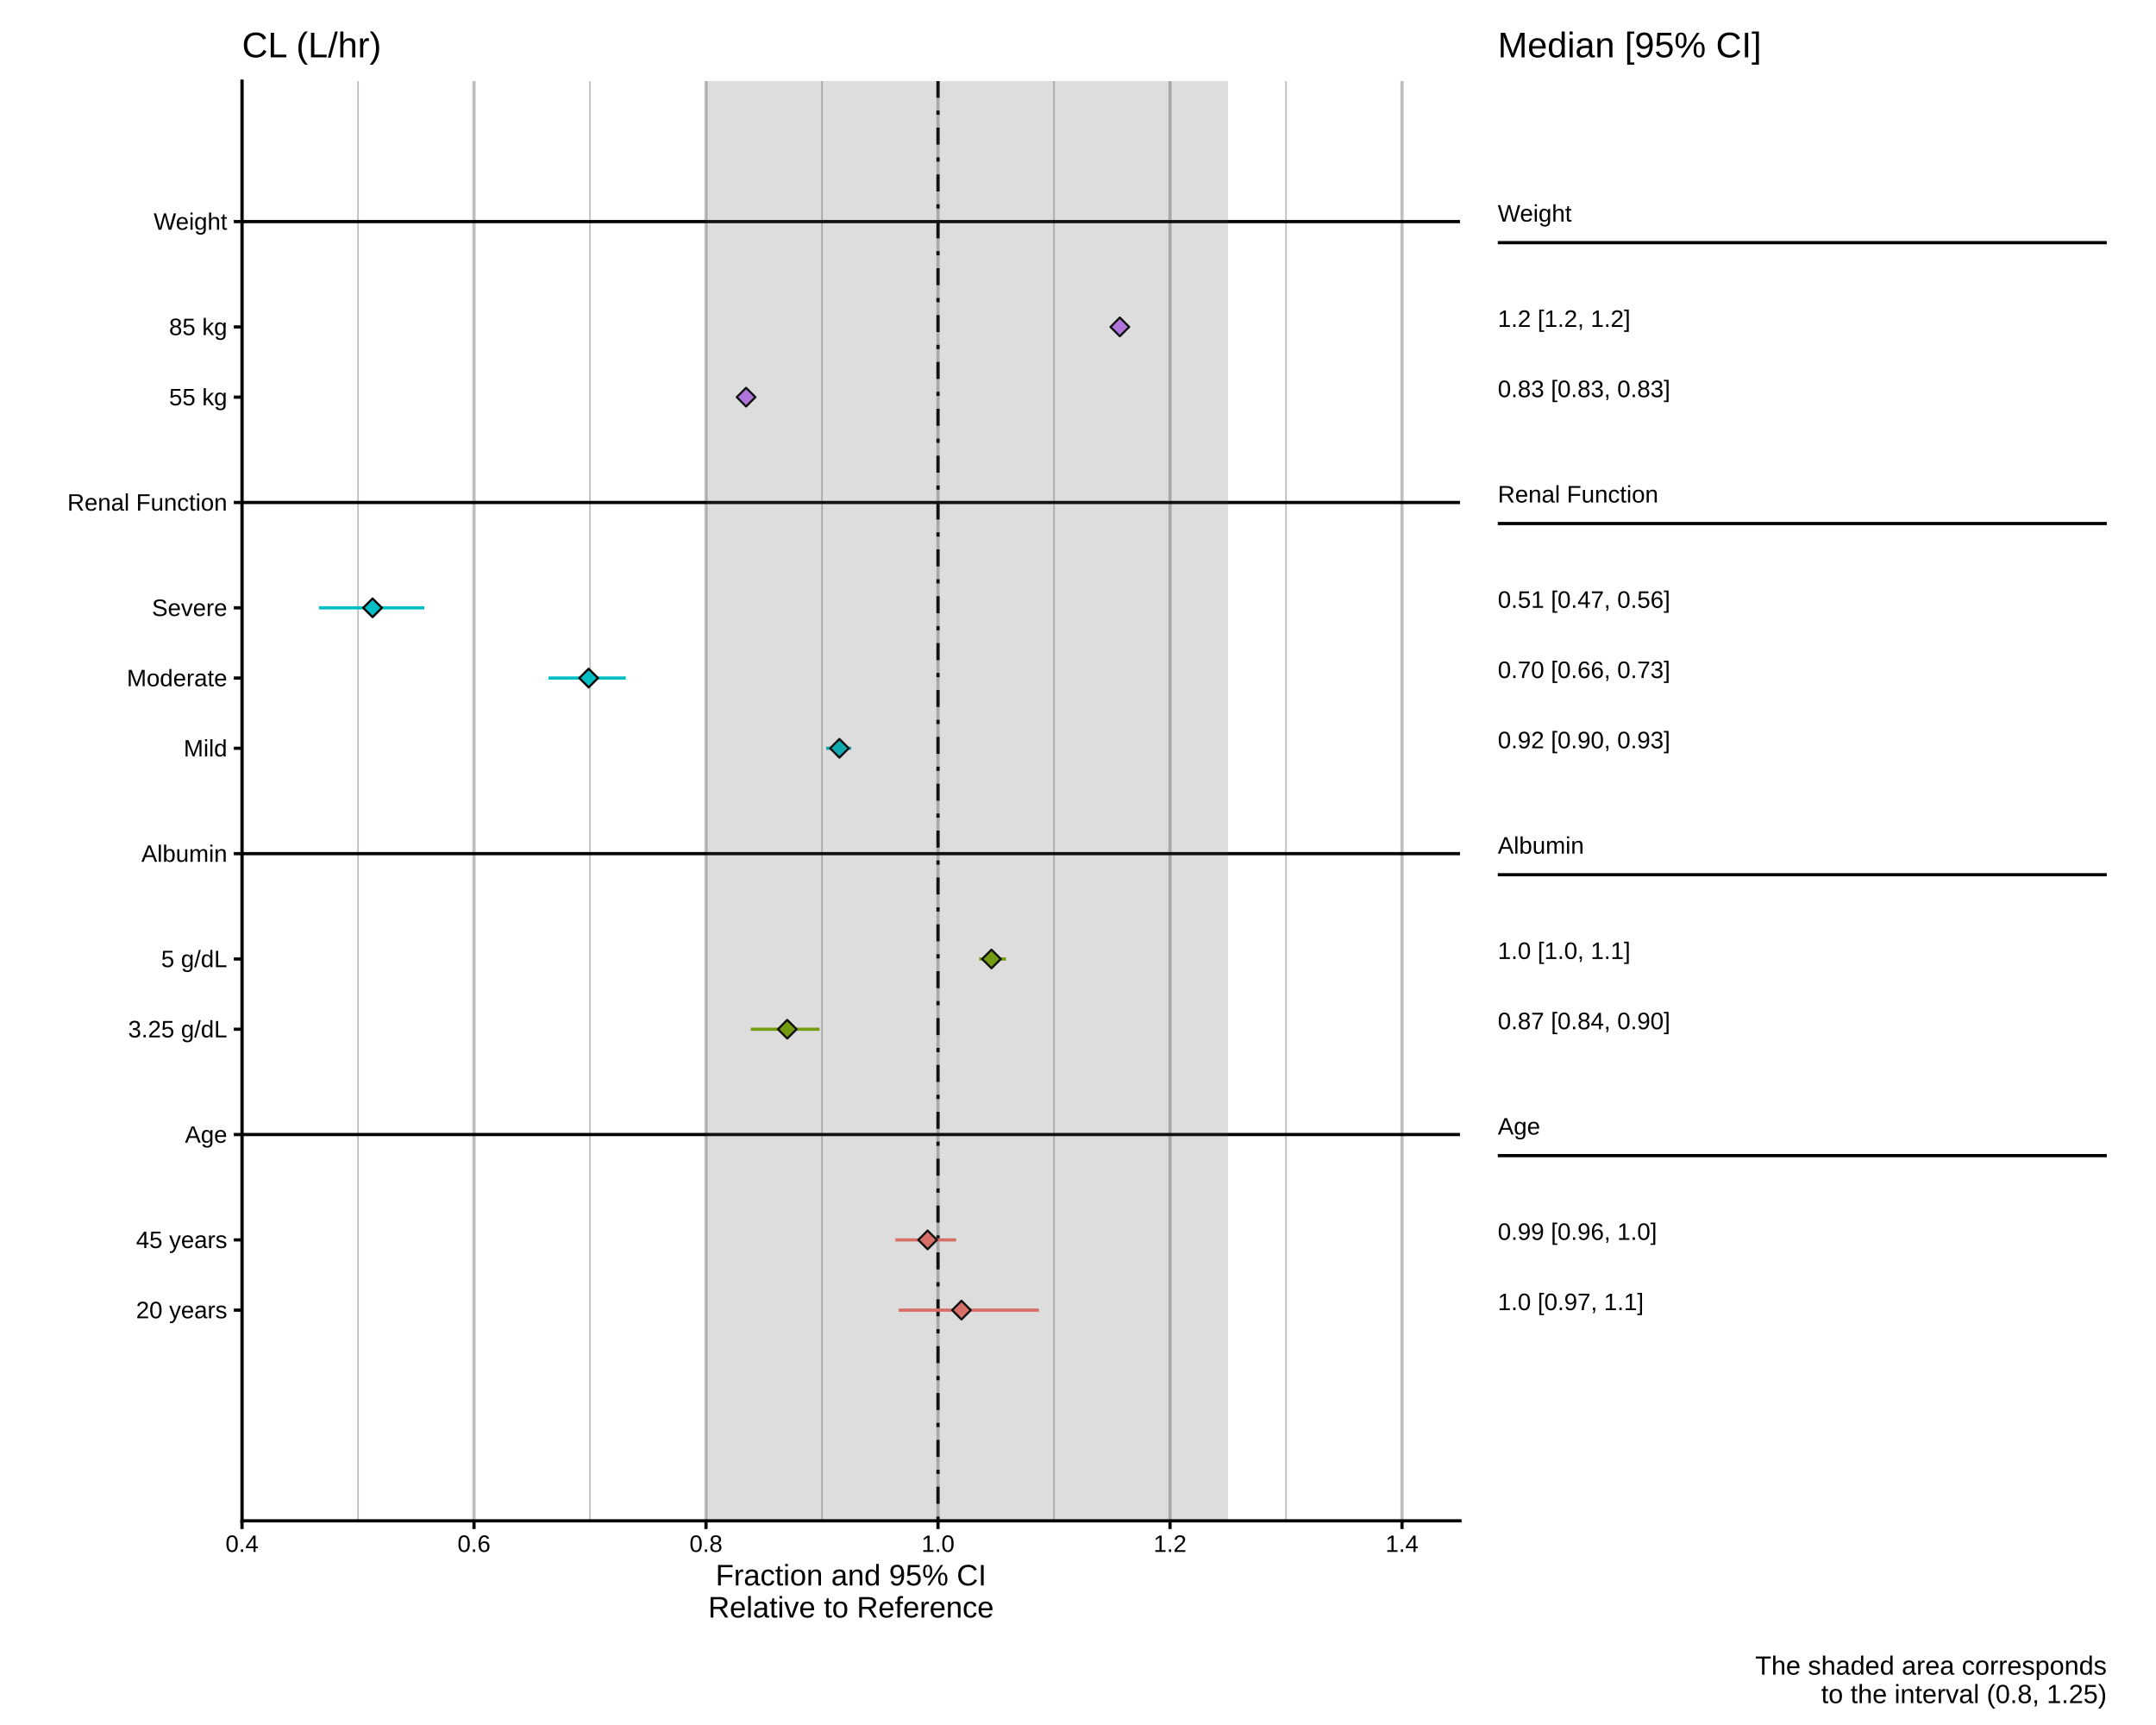
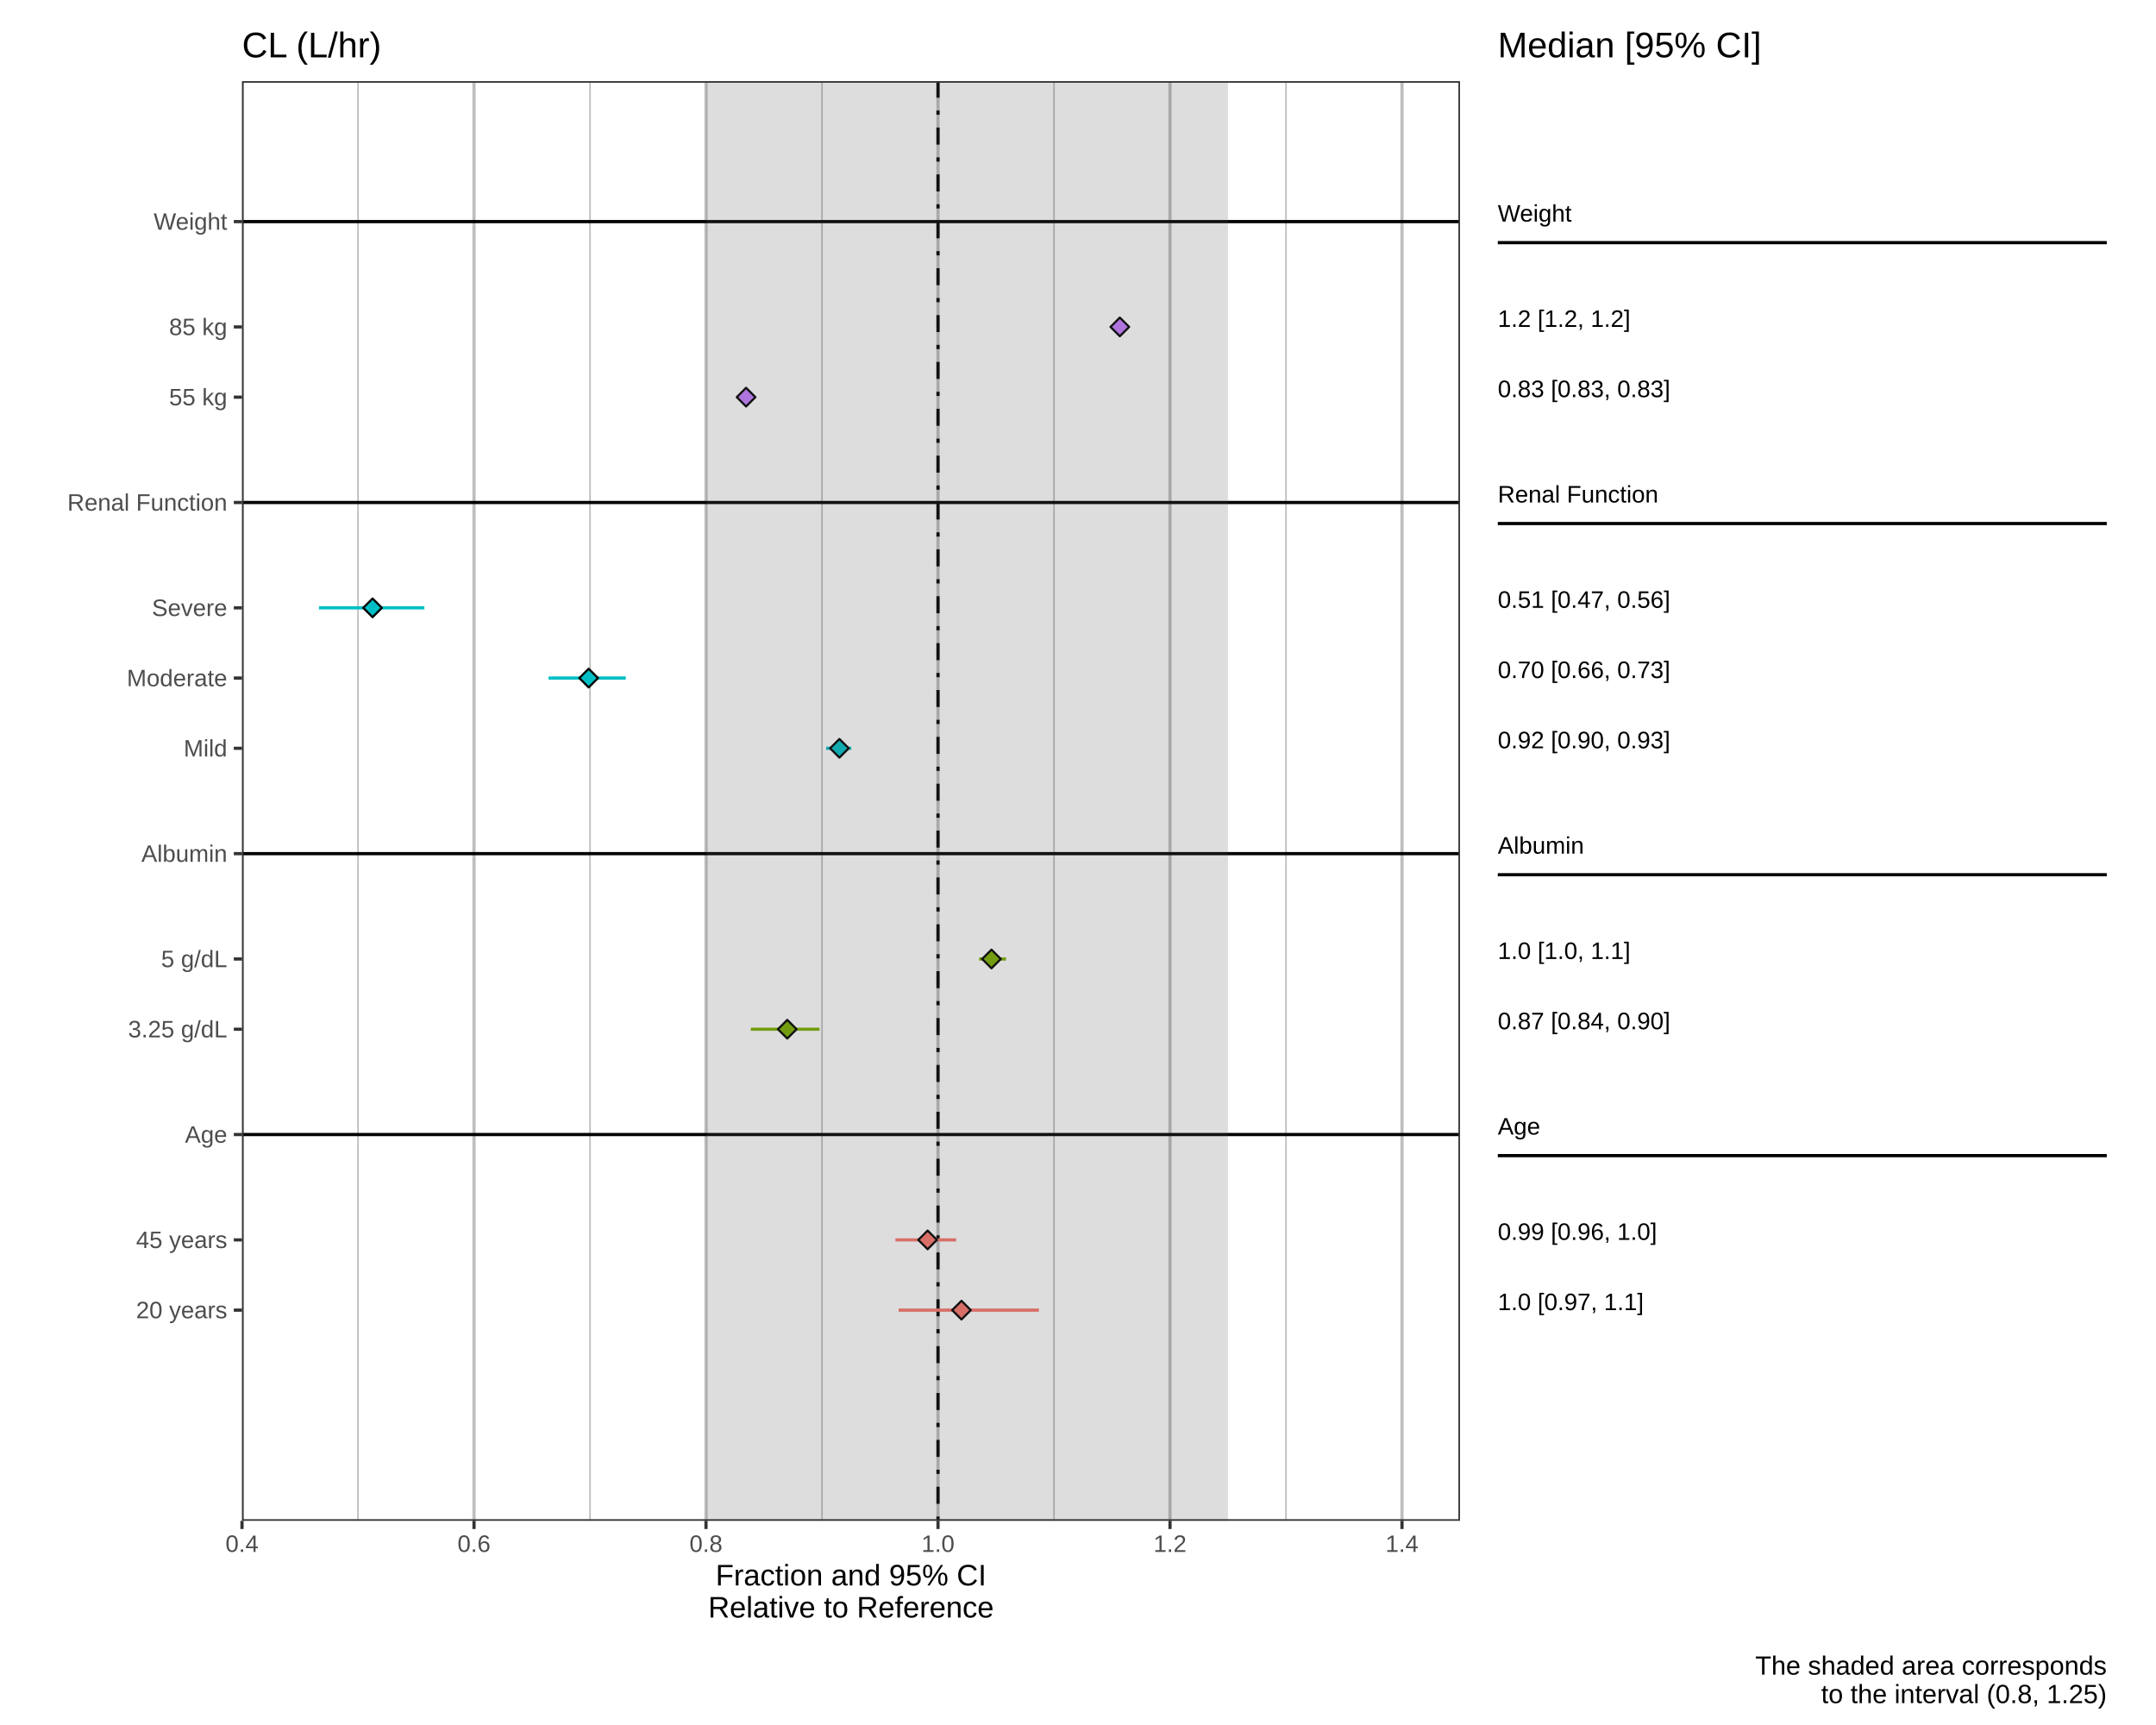
<svg xmlns="http://www.w3.org/2000/svg" width="720.00pt" height="576.00pt" viewBox="0 0 720.00 576.00">
  <g class="svglite">
    <defs>
      <style type="text/css">
    .svglite line, .svglite polyline, .svglite polygon, .svglite path, .svglite rect, .svglite circle {
      fill: none;
      stroke: #000000;
      stroke-linecap: round;
      stroke-linejoin: round;
      stroke-miterlimit: 10.00;
    }
    .svglite text {
      white-space: pre;
    }
    .svglite g.glyphgroup path {
      fill: inherit;
      stroke: none;
    }
  </style>
    </defs>
    <rect width="100%" height="100%" style="stroke: none; fill: #FFFFFF;" />
    <defs>
      <clipPath id="cpMC4wMHw3MjAuMDB8MC4wMHw1NzYuMDA=">
        <rect x="0.00" y="0.00" width="720.00" height="576.00" />
      </clipPath>
    </defs>
    <g clip-path="url(#cpMC4wMHw3MjAuMDB8MC4wMHw1NzYuMDA=)">
      <rect x="0" y="0.00" width="720.00" height="576.00" style="stroke-width: 1.07; stroke: #FFFFFF; fill: #FFFFFF;" />
    </g>
    <defs>
      <clipPath id="cpODAuODJ8NzAzLjU2fDI3LjA5fDUwNy44Mg==">
        <rect x="80.82" y="27.09" width="622.74" height="480.73" />
      </clipPath>
    </defs>
    <g clip-path="url(#cpODAuODJ8NzAzLjU2fDI3LjA5fDUwNy44Mg==)">
</g>
    <g clip-path="url(#cpMC4wMHw3MjAuMDB8MC4wMHw1NzYuMDA=)">
</g>
    <g clip-path="url(#cpODAuODJ8NzAzLjU2fDI3LjA5fDUwNy44Mg==)">
</g>
    <g clip-path="url(#cpMC4wMHw3MjAuMDB8MC4wMHw1NzYuMDA=)">
</g>
    <g clip-path="url(#cpODAuODJ8NzAzLjU2fDI3LjA5fDUwNy44Mg==)">
</g>
    <g clip-path="url(#cpMC4wMHw3MjAuMDB8MC4wMHw1NzYuMDA=)">
</g>
    <defs>
      <clipPath id="cpNS40OHw0ODguNTd8NS40OHw1NDcuNjU=">
        <rect x="5.48" y="5.48" width="483.09" height="542.17" />
      </clipPath>
    </defs>
    <g clip-path="url(#cpNS40OHw0ODguNTd8NS40OHw1NDcuNjU=)">
      <rect x="5.48" y="5.48" width="483.09" height="542.17" style="stroke-width: 1.07; stroke: #FFFFFF; fill: #FFFFFF;" />
    </g>
    <g clip-path="url(#cpMC4wMHw3MjAuMDB8MC4wMHw1NzYuMDA=)">
</g>
    <defs>
      <clipPath id="cpNDg4LjU3fDcxNC41Mnw1LjQ4fDU0Ny42NQ==">
        <rect x="488.57" y="5.48" width="225.95" height="542.17" />
      </clipPath>
    </defs>
    <g clip-path="url(#cpNDg4LjU3fDcxNC41Mnw1LjQ4fDU0Ny42NQ==)">
      <rect x="488.57" y="5.48" width="225.95" height="542.17" style="stroke-width: 1.07; stroke: #FFFFFF; fill: #FFFFFF;" />
    </g>
    <g clip-path="url(#cpMC4wMHw3MjAuMDB8MC4wMHw1NzYuMDA=)">
</g>
    <defs>
      <clipPath id="cpODAuODJ8NDg3LjU3fDI3LjA5fDUwNy44Mg==">
        <rect x="80.82" y="27.09" width="406.75" height="480.73" />
      </clipPath>
    </defs>
    <g clip-path="url(#cpODAuODJ8NDg3LjU3fDI3LjA5fDUwNy44Mg==)">
      <rect x="80.82" y="27.09" width="406.75" height="480.73" style="stroke-width: 1.07; stroke: none; fill: #FFFFFF;" />
      <polyline points="119.56,507.82 119.56,27.09 " style="stroke-width: 0.53; stroke: #BEBEBE; stroke-linecap: butt;" />
      <polyline points="197.04,507.82 197.04,27.09 " style="stroke-width: 0.53; stroke: #BEBEBE; stroke-linecap: butt;" />
      <polyline points="274.51,507.82 274.51,27.09 " style="stroke-width: 0.53; stroke: #BEBEBE; stroke-linecap: butt;" />
      <polyline points="351.99,507.82 351.99,27.09 " style="stroke-width: 0.53; stroke: #BEBEBE; stroke-linecap: butt;" />
      <polyline points="429.46,507.82 429.46,27.09 " style="stroke-width: 0.53; stroke: #BEBEBE; stroke-linecap: butt;" />
      <polyline points="80.82,507.82 80.82,27.09 " style="stroke-width: 1.07; stroke: #BEBEBE; stroke-linecap: butt;" />
      <polyline points="158.30,507.82 158.30,27.09 " style="stroke-width: 1.07; stroke: #BEBEBE; stroke-linecap: butt;" />
      <polyline points="235.77,507.82 235.77,27.09 " style="stroke-width: 1.07; stroke: #BEBEBE; stroke-linecap: butt;" />
      <polyline points="313.25,507.82 313.25,27.09 " style="stroke-width: 1.07; stroke: #BEBEBE; stroke-linecap: butt;" />
      <polyline points="390.73,507.82 390.73,27.09 " style="stroke-width: 1.07; stroke: #BEBEBE; stroke-linecap: butt;" />
      <polyline points="468.20,507.82 468.20,27.09 " style="stroke-width: 1.07; stroke: #BEBEBE; stroke-linecap: butt;" />
      <line x1="313.25" y1="507.82" x2="313.25" y2="27.09" style="stroke-width: 1.07; stroke-dasharray: 1.42,4.27,5.69,4.27; stroke-linecap: butt;" />
      <polyline points="346.94,437.47 346.94,437.47 " style="stroke-width: 1.07; stroke: #F8766D; stroke-linecap: butt;" />
      <polyline points="346.94,437.47 300.09,437.47 " style="stroke-width: 1.07; stroke: #F8766D; stroke-linecap: butt;" />
      <polyline points="300.09,437.47 300.09,437.47 " style="stroke-width: 1.07; stroke: #F8766D; stroke-linecap: butt;" />
      <polyline points="319.31,414.02 319.31,414.02 " style="stroke-width: 1.07; stroke: #F8766D; stroke-linecap: butt;" />
      <polyline points="319.31,414.02 299.01,414.02 " style="stroke-width: 1.07; stroke: #F8766D; stroke-linecap: butt;" />
      <polyline points="299.01,414.02 299.01,414.02 " style="stroke-width: 1.07; stroke: #F8766D; stroke-linecap: butt;" />
      <polyline points="273.69,343.67 273.69,343.67 " style="stroke-width: 1.07; stroke: #7CAE00; stroke-linecap: butt;" />
      <polyline points="273.69,343.67 250.73,343.67 " style="stroke-width: 1.07; stroke: #7CAE00; stroke-linecap: butt;" />
      <polyline points="250.73,343.67 250.73,343.67 " style="stroke-width: 1.07; stroke: #7CAE00; stroke-linecap: butt;" />
      <polyline points="335.97,320.22 335.97,320.22 " style="stroke-width: 1.07; stroke: #7CAE00; stroke-linecap: butt;" />
      <polyline points="335.97,320.22 327.00,320.22 " style="stroke-width: 1.07; stroke: #7CAE00; stroke-linecap: butt;" />
      <polyline points="327.00,320.22 327.00,320.22 " style="stroke-width: 1.07; stroke: #7CAE00; stroke-linecap: butt;" />
      <polyline points="284.28,249.86 284.28,249.86 " style="stroke-width: 1.07; stroke: #00BFC4; stroke-linecap: butt;" />
      <polyline points="284.28,249.86 275.90,249.86 " style="stroke-width: 1.07; stroke: #00BFC4; stroke-linecap: butt;" />
      <polyline points="275.90,249.86 275.90,249.86 " style="stroke-width: 1.07; stroke: #00BFC4; stroke-linecap: butt;" />
      <polyline points="208.98,226.41 208.98,226.41 " style="stroke-width: 1.07; stroke: #00BFC4; stroke-linecap: butt;" />
      <polyline points="208.98,226.41 183.20,226.41 " style="stroke-width: 1.07; stroke: #00BFC4; stroke-linecap: butt;" />
      <polyline points="183.20,226.41 183.20,226.41 " style="stroke-width: 1.07; stroke: #00BFC4; stroke-linecap: butt;" />
      <polyline points="141.71,202.96 141.71,202.96 " style="stroke-width: 1.07; stroke: #00BFC4; stroke-linecap: butt;" />
      <polyline points="141.71,202.96 106.52,202.96 " style="stroke-width: 1.07; stroke: #00BFC4; stroke-linecap: butt;" />
      <polyline points="106.52,202.96 106.52,202.96 " style="stroke-width: 1.07; stroke: #00BFC4; stroke-linecap: butt;" />
      <polyline points="249.15,132.61 249.15,132.61 " style="stroke-width: 1.07; stroke: #C77CFF; stroke-linecap: butt;" />
      <polyline points="249.15,132.61 249.15,132.61 " style="stroke-width: 1.07; stroke: #C77CFF; stroke-linecap: butt;" />
      <polyline points="249.15,132.61 249.15,132.61 " style="stroke-width: 1.07; stroke: #C77CFF; stroke-linecap: butt;" />
      <polyline points="373.97,109.16 373.97,109.16 " style="stroke-width: 1.07; stroke: #C77CFF; stroke-linecap: butt;" />
      <polyline points="373.97,109.16 373.97,109.16 " style="stroke-width: 1.07; stroke: #C77CFF; stroke-linecap: butt;" />
      <polyline points="373.97,109.16 373.97,109.16 " style="stroke-width: 1.07; stroke: #C77CFF; stroke-linecap: butt;" />
      <polygon points="321.09,440.59 324.20,437.47 321.09,434.35 317.97,437.47 " style="stroke-width: 0.71; fill: #F8766D;" />
      <polygon points="309.78,417.14 312.90,414.02 309.78,410.90 306.66,414.02 " style="stroke-width: 0.71; fill: #F8766D;" />
      <polygon points="262.91,346.78 266.03,343.67 262.91,340.55 259.79,343.67 " style="stroke-width: 0.71; fill: #7CAE00;" />
      <polygon points="331.11,323.33 334.23,320.22 331.11,317.10 327.99,320.22 " style="stroke-width: 0.71; fill: #7CAE00;" />
      <polygon points="280.32,252.98 283.44,249.86 280.32,246.75 277.21,249.86 " style="stroke-width: 0.71; fill: #00BFC4;" />
      <polygon points="196.58,229.53 199.70,226.41 196.58,223.30 193.46,226.41 " style="stroke-width: 0.71; fill: #00BFC4;" />
      <polygon points="124.42,206.08 127.54,202.96 124.42,199.85 121.30,202.96 " style="stroke-width: 0.71; fill: #00BFC4;" />
      <polygon points="249.15,135.73 252.27,132.61 249.15,129.49 246.04,132.61 " style="stroke-width: 0.71; fill: #C77CFF;" />
      <polygon points="373.97,112.28 377.09,109.16 373.97,106.04 370.85,109.16 " style="stroke-width: 0.71; fill: #C77CFF;" />
      <line x1="80.82" y1="73.99" x2="487.57" y2="73.99" style="stroke-width: 1.07; stroke-linecap: butt;" />
      <line x1="80.82" y1="167.79" x2="487.57" y2="167.79" style="stroke-width: 1.07; stroke-linecap: butt;" />
      <line x1="80.82" y1="285.04" x2="487.57" y2="285.04" style="stroke-width: 1.07; stroke-linecap: butt;" />
      <line x1="80.82" y1="378.84" x2="487.57" y2="378.84" style="stroke-width: 1.07; stroke-linecap: butt;" />
      <rect x="235.77" y="27.09" width="174.32" height="879.39" style="stroke-width: 1.07; stroke: none; stroke-linecap: butt; stroke-linejoin: miter; fill: #595959; fill-opacity: 0.20;" />
-     </g>
-     <g clip-path="url(#cpMC4wMHw3MjAuMDB8MC4wMHw1NzYuMDA=)">
-       <polyline points="80.82,507.82 80.82,27.09 " style="stroke-width: 1.07; stroke-linecap: square;" />
-       <text x="75.89" y="76.71" text-anchor="end" style="font-size: 7.94px; font-family: &quot;Liberation Sans&quot;;" textLength="24.52px" lengthAdjust="spacingAndGlyphs">Weight</text>
-       <text x="75.89" y="111.89" text-anchor="end" style="font-size: 7.94px; font-family: &quot;Liberation Sans&quot;;" textLength="19.39px" lengthAdjust="spacingAndGlyphs">85 kg</text>
-       <text x="75.89" y="135.34" text-anchor="end" style="font-size: 7.94px; font-family: &quot;Liberation Sans&quot;;" textLength="19.39px" lengthAdjust="spacingAndGlyphs">55 kg</text>
-       <text x="75.89" y="170.51" text-anchor="end" style="font-size: 7.94px; font-family: &quot;Liberation Sans&quot;;" textLength="53.31px" lengthAdjust="spacingAndGlyphs">Renal Function</text>
-       <text x="75.89" y="205.69" text-anchor="end" style="font-size: 7.94px; font-family: &quot;Liberation Sans&quot;;" textLength="25.11px" lengthAdjust="spacingAndGlyphs">Severe</text>
-       <text x="75.89" y="229.14" text-anchor="end" style="font-size: 7.94px; font-family: &quot;Liberation Sans&quot;;" textLength="33.47px" lengthAdjust="spacingAndGlyphs">Moderate</text>
-       <text x="75.89" y="252.59" text-anchor="end" style="font-size: 7.94px; font-family: &quot;Liberation Sans&quot;;" textLength="14.53px" lengthAdjust="spacingAndGlyphs">Mild</text>
-       <text x="75.89" y="287.77" text-anchor="end" style="font-size: 7.94px; font-family: &quot;Liberation Sans&quot;;" textLength="28.62px" lengthAdjust="spacingAndGlyphs">Albumin</text>
-       <text x="75.89" y="322.94" text-anchor="end" style="font-size: 7.94px; font-family: &quot;Liberation Sans&quot;;" textLength="22.03px" lengthAdjust="spacingAndGlyphs">5 g/dL</text>
-       <text x="75.89" y="346.39" text-anchor="end" style="font-size: 7.94px; font-family: &quot;Liberation Sans&quot;;" textLength="33.05px" lengthAdjust="spacingAndGlyphs">3.25 g/dL</text>
-       <text x="75.89" y="381.57" text-anchor="end" style="font-size: 7.94px; font-family: &quot;Liberation Sans&quot;;" textLength="14.09px" lengthAdjust="spacingAndGlyphs">Age</text>
-       <text x="75.89" y="416.74" text-anchor="end" style="font-size: 7.94px; font-family: &quot;Liberation Sans&quot;;" textLength="30.41px" lengthAdjust="spacingAndGlyphs">45 years</text>
-       <text x="75.89" y="440.19" text-anchor="end" style="font-size: 7.94px; font-family: &quot;Liberation Sans&quot;;" textLength="30.41px" lengthAdjust="spacingAndGlyphs">20 years</text>
-       <polyline points="78.08,73.99 80.82,73.99 " style="stroke-width: 1.07; stroke-linecap: butt;" />
-       <polyline points="78.08,109.16 80.82,109.16 " style="stroke-width: 1.07; stroke-linecap: butt;" />
-       <polyline points="78.08,132.61 80.82,132.61 " style="stroke-width: 1.07; stroke-linecap: butt;" />
-       <polyline points="78.08,167.79 80.82,167.79 " style="stroke-width: 1.07; stroke-linecap: butt;" />
-       <polyline points="78.08,202.96 80.82,202.96 " style="stroke-width: 1.07; stroke-linecap: butt;" />
-       <polyline points="78.08,226.41 80.82,226.41 " style="stroke-width: 1.07; stroke-linecap: butt;" />
-       <polyline points="78.08,249.86 80.82,249.86 " style="stroke-width: 1.07; stroke-linecap: butt;" />
-       <polyline points="78.08,285.04 80.82,285.04 " style="stroke-width: 1.07; stroke-linecap: butt;" />
-       <polyline points="78.08,320.22 80.82,320.22 " style="stroke-width: 1.07; stroke-linecap: butt;" />
-       <polyline points="78.08,343.67 80.82,343.67 " style="stroke-width: 1.07; stroke-linecap: butt;" />
-       <polyline points="78.08,378.84 80.82,378.84 " style="stroke-width: 1.07; stroke-linecap: butt;" />
-       <polyline points="78.08,414.02 80.82,414.02 " style="stroke-width: 1.07; stroke-linecap: butt;" />
-       <polyline points="78.08,437.47 80.82,437.47 " style="stroke-width: 1.07; stroke-linecap: butt;" />
-       <polyline points="80.82,507.82 487.57,507.82 " style="stroke-width: 1.07; stroke-linecap: square;" />
-       <polyline points="80.82,510.56 80.82,507.82 " style="stroke-width: 1.07; stroke-linecap: butt;" />
-       <polyline points="158.30,510.56 158.30,507.82 " style="stroke-width: 1.07; stroke-linecap: butt;" />
-       <polyline points="235.77,510.56 235.77,507.82 " style="stroke-width: 1.07; stroke-linecap: butt;" />
-       <polyline points="313.25,510.56 313.25,507.82 " style="stroke-width: 1.07; stroke-linecap: butt;" />
-       <polyline points="390.73,510.56 390.73,507.82 " style="stroke-width: 1.07; stroke-linecap: butt;" />
-       <polyline points="468.20,510.56 468.20,507.82 " style="stroke-width: 1.07; stroke-linecap: butt;" />
-       <text x="80.82" y="518.20" text-anchor="middle" style="font-size: 7.94px; font-family: &quot;Liberation Sans&quot;;" textLength="11.02px" lengthAdjust="spacingAndGlyphs">0.4</text>
-       <text x="158.30" y="518.20" text-anchor="middle" style="font-size: 7.94px; font-family: &quot;Liberation Sans&quot;;" textLength="11.02px" lengthAdjust="spacingAndGlyphs">0.6</text>
-       <text x="235.77" y="518.20" text-anchor="middle" style="font-size: 7.94px; font-family: &quot;Liberation Sans&quot;;" textLength="11.02px" lengthAdjust="spacingAndGlyphs">0.8</text>
-       <text x="313.25" y="518.20" text-anchor="middle" style="font-size: 7.94px; font-family: &quot;Liberation Sans&quot;;" textLength="11.02px" lengthAdjust="spacingAndGlyphs">1.0</text>
-       <text x="390.73" y="518.20" text-anchor="middle" style="font-size: 7.94px; font-family: &quot;Liberation Sans&quot;;" textLength="11.02px" lengthAdjust="spacingAndGlyphs">1.2</text>
-       <text x="468.20" y="518.20" text-anchor="middle" style="font-size: 7.94px; font-family: &quot;Liberation Sans&quot;;" textLength="11.02px" lengthAdjust="spacingAndGlyphs">1.4</text>
+       <rect x="80.82" y="27.09" width="406.75" height="480.73" style="stroke-width: 1.07; stroke: #333333;" />
+     </g>
+     <g clip-path="url(#cpMC4wMHw3MjAuMDB8MC4wMHw1NzYuMDA=)">
+       <text x="75.89" y="76.71" text-anchor="end" style="font-size: 7.94px;fill: #4D4D4D; font-family: &quot;Liberation Sans&quot;;" textLength="24.52px" lengthAdjust="spacingAndGlyphs">Weight</text>
+       <text x="75.89" y="111.89" text-anchor="end" style="font-size: 7.94px;fill: #4D4D4D; font-family: &quot;Liberation Sans&quot;;" textLength="19.39px" lengthAdjust="spacingAndGlyphs">85 kg</text>
+       <text x="75.89" y="135.34" text-anchor="end" style="font-size: 7.94px;fill: #4D4D4D; font-family: &quot;Liberation Sans&quot;;" textLength="19.39px" lengthAdjust="spacingAndGlyphs">55 kg</text>
+       <text x="75.89" y="170.51" text-anchor="end" style="font-size: 7.94px;fill: #4D4D4D; font-family: &quot;Liberation Sans&quot;;" textLength="53.31px" lengthAdjust="spacingAndGlyphs">Renal Function</text>
+       <text x="75.89" y="205.69" text-anchor="end" style="font-size: 7.94px;fill: #4D4D4D; font-family: &quot;Liberation Sans&quot;;" textLength="25.11px" lengthAdjust="spacingAndGlyphs">Severe</text>
+       <text x="75.89" y="229.14" text-anchor="end" style="font-size: 7.94px;fill: #4D4D4D; font-family: &quot;Liberation Sans&quot;;" textLength="33.47px" lengthAdjust="spacingAndGlyphs">Moderate</text>
+       <text x="75.89" y="252.59" text-anchor="end" style="font-size: 7.94px;fill: #4D4D4D; font-family: &quot;Liberation Sans&quot;;" textLength="14.53px" lengthAdjust="spacingAndGlyphs">Mild</text>
+       <text x="75.89" y="287.77" text-anchor="end" style="font-size: 7.94px;fill: #4D4D4D; font-family: &quot;Liberation Sans&quot;;" textLength="28.62px" lengthAdjust="spacingAndGlyphs">Albumin</text>
+       <text x="75.89" y="322.94" text-anchor="end" style="font-size: 7.94px;fill: #4D4D4D; font-family: &quot;Liberation Sans&quot;;" textLength="22.03px" lengthAdjust="spacingAndGlyphs">5 g/dL</text>
+       <text x="75.89" y="346.39" text-anchor="end" style="font-size: 7.94px;fill: #4D4D4D; font-family: &quot;Liberation Sans&quot;;" textLength="33.05px" lengthAdjust="spacingAndGlyphs">3.25 g/dL</text>
+       <text x="75.89" y="381.57" text-anchor="end" style="font-size: 7.94px;fill: #4D4D4D; font-family: &quot;Liberation Sans&quot;;" textLength="14.09px" lengthAdjust="spacingAndGlyphs">Age</text>
+       <text x="75.89" y="416.74" text-anchor="end" style="font-size: 7.94px;fill: #4D4D4D; font-family: &quot;Liberation Sans&quot;;" textLength="30.41px" lengthAdjust="spacingAndGlyphs">45 years</text>
+       <text x="75.89" y="440.19" text-anchor="end" style="font-size: 7.94px;fill: #4D4D4D; font-family: &quot;Liberation Sans&quot;;" textLength="30.41px" lengthAdjust="spacingAndGlyphs">20 years</text>
+       <polyline points="78.08,73.99 80.82,73.99 " style="stroke-width: 1.07; stroke: #333333; stroke-linecap: butt;" />
+       <polyline points="78.08,109.16 80.82,109.16 " style="stroke-width: 1.07; stroke: #333333; stroke-linecap: butt;" />
+       <polyline points="78.08,132.61 80.82,132.61 " style="stroke-width: 1.07; stroke: #333333; stroke-linecap: butt;" />
+       <polyline points="78.08,167.79 80.82,167.79 " style="stroke-width: 1.07; stroke: #333333; stroke-linecap: butt;" />
+       <polyline points="78.08,202.96 80.82,202.96 " style="stroke-width: 1.07; stroke: #333333; stroke-linecap: butt;" />
+       <polyline points="78.08,226.41 80.82,226.41 " style="stroke-width: 1.07; stroke: #333333; stroke-linecap: butt;" />
+       <polyline points="78.08,249.86 80.82,249.86 " style="stroke-width: 1.07; stroke: #333333; stroke-linecap: butt;" />
+       <polyline points="78.08,285.04 80.82,285.04 " style="stroke-width: 1.07; stroke: #333333; stroke-linecap: butt;" />
+       <polyline points="78.08,320.22 80.82,320.22 " style="stroke-width: 1.07; stroke: #333333; stroke-linecap: butt;" />
+       <polyline points="78.08,343.67 80.82,343.67 " style="stroke-width: 1.07; stroke: #333333; stroke-linecap: butt;" />
+       <polyline points="78.08,378.84 80.82,378.84 " style="stroke-width: 1.07; stroke: #333333; stroke-linecap: butt;" />
+       <polyline points="78.08,414.02 80.82,414.02 " style="stroke-width: 1.07; stroke: #333333; stroke-linecap: butt;" />
+       <polyline points="78.08,437.47 80.82,437.47 " style="stroke-width: 1.07; stroke: #333333; stroke-linecap: butt;" />
+       <polyline points="80.82,510.56 80.82,507.82 " style="stroke-width: 1.07; stroke: #333333; stroke-linecap: butt;" />
+       <polyline points="158.30,510.56 158.30,507.82 " style="stroke-width: 1.07; stroke: #333333; stroke-linecap: butt;" />
+       <polyline points="235.77,510.56 235.77,507.82 " style="stroke-width: 1.07; stroke: #333333; stroke-linecap: butt;" />
+       <polyline points="313.25,510.56 313.25,507.82 " style="stroke-width: 1.07; stroke: #333333; stroke-linecap: butt;" />
+       <polyline points="390.73,510.56 390.73,507.82 " style="stroke-width: 1.07; stroke: #333333; stroke-linecap: butt;" />
+       <polyline points="468.20,510.56 468.20,507.82 " style="stroke-width: 1.07; stroke: #333333; stroke-linecap: butt;" />
+       <text x="80.82" y="518.20" text-anchor="middle" style="font-size: 7.94px;fill: #4D4D4D; font-family: &quot;Liberation Sans&quot;;" textLength="11.02px" lengthAdjust="spacingAndGlyphs">0.4</text>
+       <text x="158.30" y="518.20" text-anchor="middle" style="font-size: 7.94px;fill: #4D4D4D; font-family: &quot;Liberation Sans&quot;;" textLength="11.02px" lengthAdjust="spacingAndGlyphs">0.6</text>
+       <text x="235.77" y="518.20" text-anchor="middle" style="font-size: 7.94px;fill: #4D4D4D; font-family: &quot;Liberation Sans&quot;;" textLength="11.02px" lengthAdjust="spacingAndGlyphs">0.8</text>
+       <text x="313.25" y="518.20" text-anchor="middle" style="font-size: 7.94px;fill: #4D4D4D; font-family: &quot;Liberation Sans&quot;;" textLength="11.02px" lengthAdjust="spacingAndGlyphs">1.0</text>
+       <text x="390.73" y="518.20" text-anchor="middle" style="font-size: 7.94px;fill: #4D4D4D; font-family: &quot;Liberation Sans&quot;;" textLength="11.02px" lengthAdjust="spacingAndGlyphs">1.2</text>
+       <text x="468.20" y="518.20" text-anchor="middle" style="font-size: 7.94px;fill: #4D4D4D; font-family: &quot;Liberation Sans&quot;;" textLength="11.02px" lengthAdjust="spacingAndGlyphs">1.4</text>
      <text x="284.20" y="529.40" text-anchor="middle" style="font-size: 9.92px; font-family: &quot;Liberation Sans&quot;;" textLength="93.09px" lengthAdjust="spacingAndGlyphs">Fraction and 95% CI </text>
      <text x="284.20" y="540.11" text-anchor="middle" style="font-size: 9.92px; font-family: &quot;Liberation Sans&quot;;" textLength="95.31px" lengthAdjust="spacingAndGlyphs">Relative to Reference</text>
      <text x="80.82" y="19.14" style="font-size: 11.91px; font-family: &quot;Liberation Sans&quot;;" textLength="46.42px" lengthAdjust="spacingAndGlyphs">CL (L/hr)</text>
    </g>
    <defs>
      <clipPath id="cpNTAwLjE5fDcwMy41NnwyNy4wOXw1MDcuODI=">
        <rect x="500.19" y="27.09" width="203.38" height="480.73" />
      </clipPath>
    </defs>
    <g clip-path="url(#cpNTAwLjE5fDcwMy41NnwyNy4wOXw1MDcuODI=)">
      <rect x="500.19" y="27.09" width="203.38" height="480.73" style="stroke-width: 1.07; stroke: none; fill: #FFFFFF;" />
      <text x="500.19" y="73.99" style="font-size: 7.97px; font-family: &quot;Liberation Sans&quot;;" textLength="24.58px" lengthAdjust="spacingAndGlyphs">Weight</text>
      <text x="500.19" y="109.16" style="font-size: 7.97px; font-family: &quot;Liberation Sans&quot;;" textLength="44.16px" lengthAdjust="spacingAndGlyphs">1.2 [1.2, 1.2]</text>
      <text x="500.19" y="132.61" style="font-size: 7.97px; font-family: &quot;Liberation Sans&quot;;" textLength="57.42px" lengthAdjust="spacingAndGlyphs">0.83 [0.83, 0.83]</text>
      <text x="500.19" y="167.79" style="font-size: 7.97px; font-family: &quot;Liberation Sans&quot;;" textLength="53.48px" lengthAdjust="spacingAndGlyphs">Renal Function</text>
      <text x="500.19" y="202.96" style="font-size: 7.97px; font-family: &quot;Liberation Sans&quot;;" textLength="57.42px" lengthAdjust="spacingAndGlyphs">0.51 [0.47, 0.56]</text>
      <text x="500.19" y="226.41" style="font-size: 7.97px; font-family: &quot;Liberation Sans&quot;;" textLength="57.42px" lengthAdjust="spacingAndGlyphs">0.70 [0.66, 0.73]</text>
      <text x="500.19" y="249.86" style="font-size: 7.97px; font-family: &quot;Liberation Sans&quot;;" textLength="57.42px" lengthAdjust="spacingAndGlyphs">0.92 [0.90, 0.93]</text>
      <text x="500.19" y="285.04" style="font-size: 7.97px; font-family: &quot;Liberation Sans&quot;;" textLength="28.72px" lengthAdjust="spacingAndGlyphs">Albumin</text>
      <text x="500.19" y="320.22" style="font-size: 7.97px; font-family: &quot;Liberation Sans&quot;;" textLength="44.16px" lengthAdjust="spacingAndGlyphs">1.0 [1.0, 1.1]</text>
      <text x="500.19" y="343.67" style="font-size: 7.97px; font-family: &quot;Liberation Sans&quot;;" textLength="57.42px" lengthAdjust="spacingAndGlyphs">0.87 [0.84, 0.90]</text>
      <text x="500.19" y="378.84" style="font-size: 7.97px; font-family: &quot;Liberation Sans&quot;;" textLength="14.14px" lengthAdjust="spacingAndGlyphs">Age</text>
      <text x="500.19" y="414.02" style="font-size: 7.97px; font-family: &quot;Liberation Sans&quot;;" textLength="53.00px" lengthAdjust="spacingAndGlyphs">0.99 [0.96, 1.0]</text>
      <text x="500.19" y="437.47" style="font-size: 7.97px; font-family: &quot;Liberation Sans&quot;;" textLength="48.58px" lengthAdjust="spacingAndGlyphs">1.0 [0.97, 1.1]</text>
      <line x1="500.19" y1="81.02" x2="703.56" y2="81.02" style="stroke-width: 1.07; stroke-linecap: butt;" />
      <line x1="500.19" y1="174.82" x2="703.56" y2="174.82" style="stroke-width: 1.07; stroke-linecap: butt;" />
      <line x1="500.19" y1="292.08" x2="703.56" y2="292.08" style="stroke-width: 1.07; stroke-linecap: butt;" />
      <line x1="500.19" y1="385.88" x2="703.56" y2="385.88" style="stroke-width: 1.07; stroke-linecap: butt;" />
    </g>
    <g clip-path="url(#cpMC4wMHw3MjAuMDB8MC4wMHw1NzYuMDA=)">
      <polyline points="500.19,507.82 703.56,507.82 " style="stroke-width: 1.07; stroke: #FFFFFF; stroke-linecap: butt;" />
      <polyline points="500.19,510.56 500.19,507.82 " style="stroke-width: 1.07; stroke: #FFFFFF; stroke-linecap: butt;" />
      <polyline points="540.86,510.56 540.86,507.82 " style="stroke-width: 1.07; stroke: #FFFFFF; stroke-linecap: butt;" />
      <polyline points="581.54,510.56 581.54,507.82 " style="stroke-width: 1.07; stroke: #FFFFFF; stroke-linecap: butt;" />
      <polyline points="622.21,510.56 622.21,507.82 " style="stroke-width: 1.07; stroke: #FFFFFF; stroke-linecap: butt;" />
      <polyline points="662.89,510.56 662.89,507.82 " style="stroke-width: 1.07; stroke: #FFFFFF; stroke-linecap: butt;" />
      <polyline points="703.56,510.56 703.56,507.82 " style="stroke-width: 1.07; stroke: #FFFFFF; stroke-linecap: butt;" />
      <text x="500.19" y="518.20" text-anchor="middle" style="font-size: 7.94px;fill: #FFFFFF; font-family: &quot;Liberation Sans&quot;;" textLength="11.02px" lengthAdjust="spacingAndGlyphs">1.0</text>
      <text x="540.86" y="518.20" text-anchor="middle" style="font-size: 7.94px;fill: #FFFFFF; font-family: &quot;Liberation Sans&quot;;" textLength="11.02px" lengthAdjust="spacingAndGlyphs">1.1</text>
      <text x="581.54" y="518.20" text-anchor="middle" style="font-size: 7.94px;fill: #FFFFFF; font-family: &quot;Liberation Sans&quot;;" textLength="11.02px" lengthAdjust="spacingAndGlyphs">1.2</text>
      <text x="622.21" y="518.20" text-anchor="middle" style="font-size: 7.94px;fill: #FFFFFF; font-family: &quot;Liberation Sans&quot;;" textLength="11.02px" lengthAdjust="spacingAndGlyphs">1.3</text>
      <text x="662.89" y="518.20" text-anchor="middle" style="font-size: 7.94px;fill: #FFFFFF; font-family: &quot;Liberation Sans&quot;;" textLength="11.02px" lengthAdjust="spacingAndGlyphs">1.4</text>
      <text x="703.56" y="518.20" text-anchor="middle" style="font-size: 7.94px;fill: #FFFFFF; font-family: &quot;Liberation Sans&quot;;" textLength="11.02px" lengthAdjust="spacingAndGlyphs">1.5</text>
      <text x="500.19" y="19.14" style="font-size: 11.91px; font-family: &quot;Liberation Sans&quot;;" textLength="87.86px" lengthAdjust="spacingAndGlyphs">Median [95% CI]</text>
      <text x="703.56" y="559.19" text-anchor="end" style="font-size: 8.80px; font-family: &quot;Liberation Sans&quot;;" textLength="117.33px" lengthAdjust="spacingAndGlyphs">The shaded area corresponds</text>
      <text x="703.56" y="568.69" text-anchor="end" style="font-size: 8.80px; font-family: &quot;Liberation Sans&quot;;" textLength="141.56px" lengthAdjust="spacingAndGlyphs">                   to the interval (0.8, 1.25)</text>
    </g>
  </g>
</svg>
